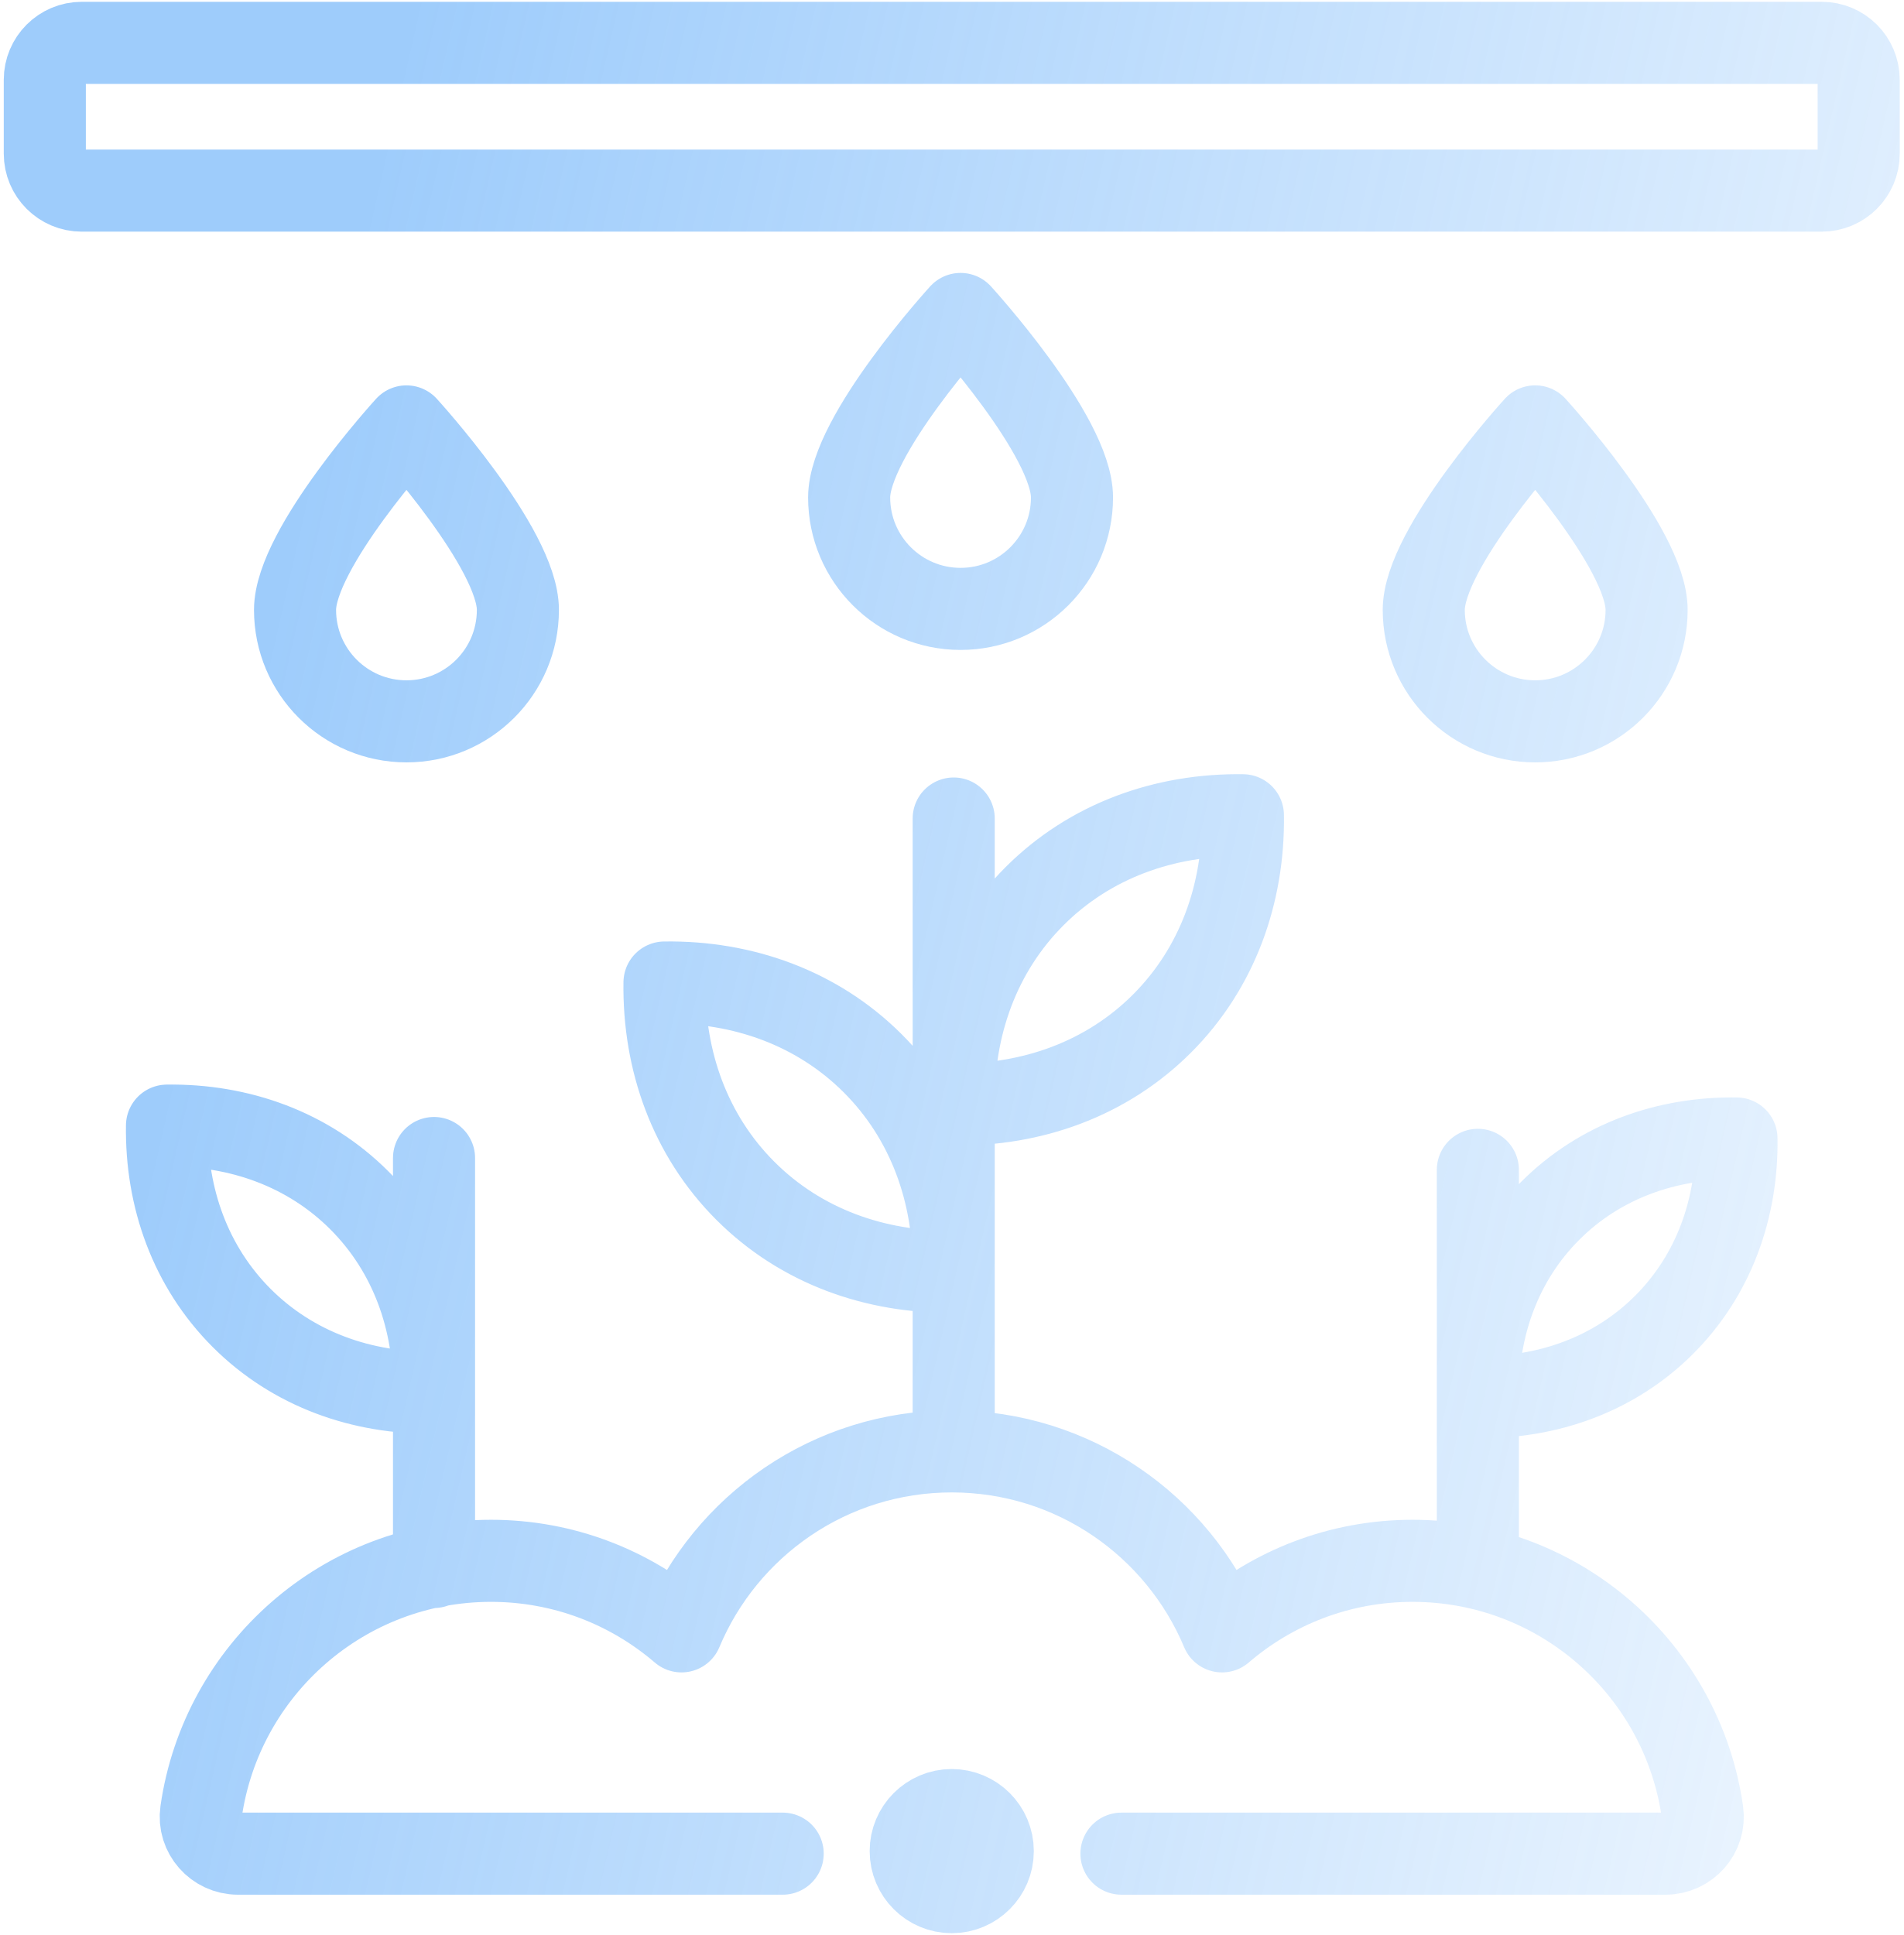
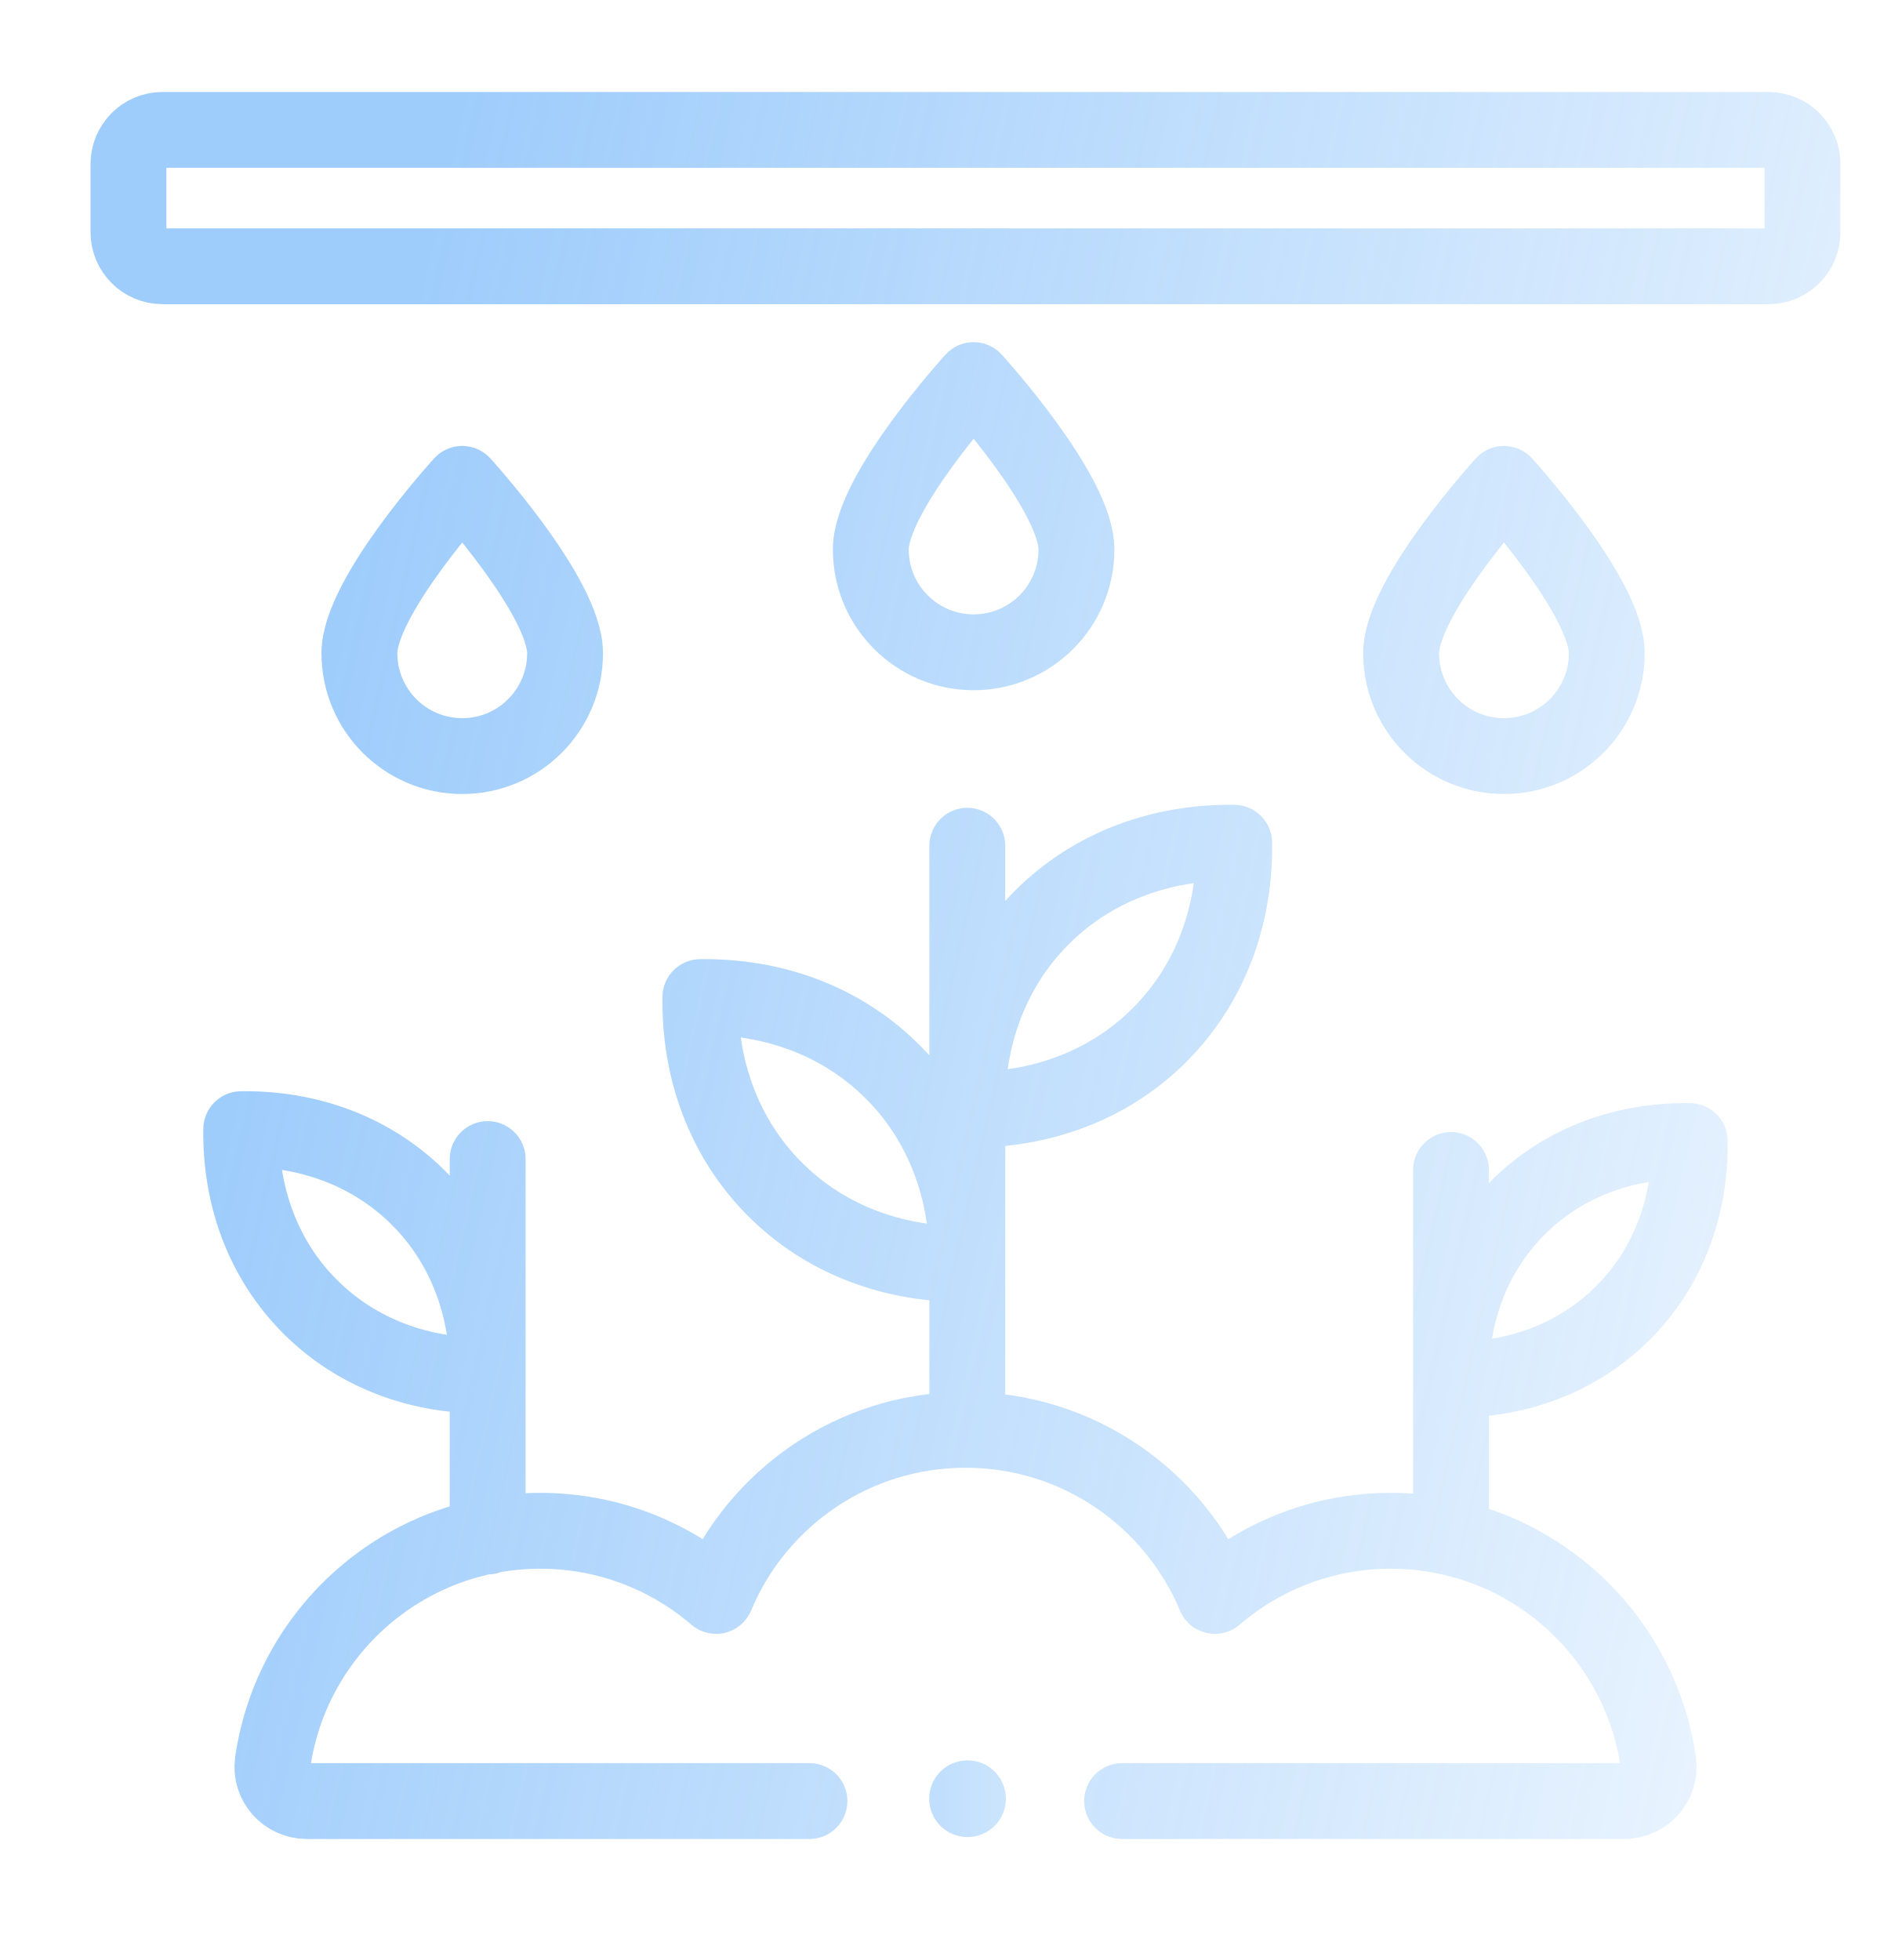
- <svg xmlns="http://www.w3.org/2000/svg" width="484" height="492" fill="none" viewBox="0 0 484 492">
-   <path stroke="url(#a)" stroke-linecap="round" stroke-linejoin="round" stroke-miterlimit="10" stroke-opacity=".5" stroke-width="20.87" d="M285.148 471.318h138.345c5.708 0 10.186-5.029 9.375-10.679-5.18-36.065-36.202-63.78-73.715-63.78-18.498 0-35.413 6.766-48.434 17.939-11.235-26.878-37.772-45.764-68.717-45.764-30.944 0-57.48 18.886-68.716 45.764-13.02-11.173-29.935-17.939-48.434-17.939-37.512 0-68.535 27.715-73.714 63.78-.812 5.649 3.667 10.679 9.375 10.679h138.499m43.484-263.198v157.473M110.36 294.441v103.983M375.774 297.45v99.309m-123.342 73.912c0 5.763-4.672 10.435-10.435 10.435-5.763 0-10.435-4.672-10.435-10.435 0-5.763 4.672-10.435 10.435-10.435 5.763 0 10.435 4.672 10.435 10.435Zm-30.507-200.287c14.102 14.102 20.853 33.089 20.564 52.962-19.873.289-38.862-6.462-52.963-20.564-14.098-14.098-20.853-33.09-20.564-52.962 19.873-.29 38.863 6.465 52.963 20.564Zm41.144-42.529c-14.102 14.102-20.853 33.09-20.564 52.962 19.873.289 38.861-6.462 52.962-20.564 14.099-14.098 20.854-33.09 20.564-52.962-19.872-.29-38.864 6.465-52.962 20.564ZM91.364 305.196c13.021 13.021 19.256 30.554 18.988 48.904-18.35.267-35.883-5.967-48.904-18.988-13.018-13.018-19.255-30.554-18.987-48.904 18.35-.267 35.885 5.97 48.903 18.988Zm302.808 2.67c-12.611 12.611-18.649 29.591-18.39 47.362 17.772.259 34.752-5.779 47.363-18.389 12.607-12.608 18.648-29.591 18.389-47.362-17.771-.26-34.754 5.78-47.362 18.389Zm69.041-259.4H20.786a9.393 9.393 0 0 1-9.393-9.392V20.287a9.393 9.393 0 0 1 9.393-9.393h442.427a9.393 9.393 0 0 1 9.393 9.393v18.787a9.393 9.393 0 0 1-9.393 9.393Zm-190.638 78.022c0 15.647-12.685 28.332-28.333 28.332-15.646 0-28.331-12.685-28.331-28.332s28.331-46.66 28.331-46.66 28.333 31.013 28.333 46.66Zm146.107 28.591c0 15.647-12.684 28.332-28.332 28.332-15.647 0-28.332-12.685-28.332-28.332s28.332-46.659 28.332-46.659 28.332 31.012 28.332 46.659Zm-286.999 0c0 15.647-12.684 28.332-28.332 28.332-15.647 0-28.331-12.685-28.331-28.332s28.331-46.659 28.331-46.659 28.332 31.012 28.332 46.659Z" class="Vector" />
+ <svg xmlns="http://www.w3.org/2000/svg" version="1.2" viewBox="0 0 524 540" width="524" height="540">
  <defs>
-     <linearGradient id="a" x1="-13.475" x2="590.669" y1="291.426" y2="429.906" class="a" gradientUnits="userSpaceOnUse">
-       <stop offset=".085" stop-color="#3E9AF8" />
-       <stop offset="1" stop-color="#3E9AF8" stop-opacity="0" />
+     <linearGradient id="g1" x2="1" gradientUnits="userSpaceOnUse" gradientTransform="matrix(604.143,138.48,-146.4,638.697,10.526,316.32)">
+       <stop offset=".084" stop-color="#3e9af8" stop-opacity="1" />
+       <stop offset="1" stop-color="#3e9af8" stop-opacity="0" />
+     </linearGradient>
+     <linearGradient id="g2" x2="1" gradientUnits="userSpaceOnUse" gradientTransform="matrix(-19,0,0,-19,277,496)">
+       <stop offset="0" stop-color="#cce5fd" />
+       <stop offset="1" stop-color="#c0defd" />
    </linearGradient>
  </defs>
+   <style>
+ 		.s0 { opacity: .5;fill: none;stroke: url(#g1);stroke-linecap: round;stroke-linejoin: round;stroke-width: 20.9 } 
+ 		.s1 { fill: url(#g2) } 
+ 	</style>
+   <path class="s0" d="m309.15 496.21h138.34c5.71 0 10.19-5.03 9.38-10.68-5.18-36.06-36.2-63.78-73.72-63.78-18.49 0-35.41 6.77-48.43 17.94-11.23-26.88-37.77-45.76-68.72-45.76-30.94 0-57.48 18.88-68.71 45.76-13.02-11.17-29.94-17.94-48.44-17.94-37.51 0-68.53 27.72-73.71 63.78-0.81 5.65 3.67 10.68 9.37 10.68h138.5m43.49-263.2v157.48m-132.14-71.15v103.98m265.41-100.98v99.31m-153.85-126.37c14.11 14.1 20.86 33.09 20.57 52.96-19.87 0.29-38.86-6.46-52.96-20.56-14.1-14.1-20.86-33.09-20.57-52.97 19.87-0.29 38.87 6.47 52.96 20.57zm41.15-42.53c-14.1 14.1-20.85 33.09-20.56 52.96 19.87 0.29 38.86-6.46 52.96-20.56 14.1-14.1 20.85-33.09 20.56-52.96-19.87-0.29-38.86 6.46-52.96 20.56zm-171.71 77.34c13.03 13.02 19.26 30.55 18.99 48.9-18.35 0.27-35.88-5.96-48.9-18.98-13.02-13.02-19.26-30.56-18.99-48.91 18.35-0.27 35.89 5.97 48.9 18.99zm302.81 2.67c-12.61 12.61-18.65 29.59-18.39 47.36 17.77 0.26 34.75-5.78 47.36-18.39 12.61-12.6 18.65-29.59 18.39-47.36-17.77-0.26-34.75 5.78-47.36 18.39zm69.04-259.4h-442.42c-5.19 0-9.4-4.2-9.4-9.39v-18.79c0-5.19 4.21-9.39 9.4-9.39h442.42c5.19 0 9.4 4.2 9.4 9.39v18.79c0 5.19-4.21 9.39-9.4 9.39zm-190.64 78.02c0 15.65-12.68 28.33-28.33 28.33-15.64 0-28.33-12.68-28.33-28.33 0-15.64 28.33-46.66 28.33-46.66 0 0 28.33 31.02 28.33 46.66zm146.11 28.59c0 15.65-12.68 28.34-28.33 28.34-15.65 0-28.33-12.69-28.33-28.34 0-15.64 28.33-46.66 28.33-46.66 0 0 28.33 31.02 28.33 46.66zm-287 0c0 15.65-12.68 28.34-28.33 28.34-15.65 0-28.33-12.69-28.33-28.34 0-15.64 28.33-46.66 28.33-46.66 0 0 28.33 31.02 28.33 46.66z" />
+   <path fill-rule="evenodd" class="s1" d="m266.56 506.13c-5.84 0-10.56-4.72-10.56-10.56 0-5.85 4.72-10.57 10.56-10.57 5.85 0 10.57 4.72 10.57 10.57 0 5.84-4.72 10.56-10.57 10.56z" />
</svg>
